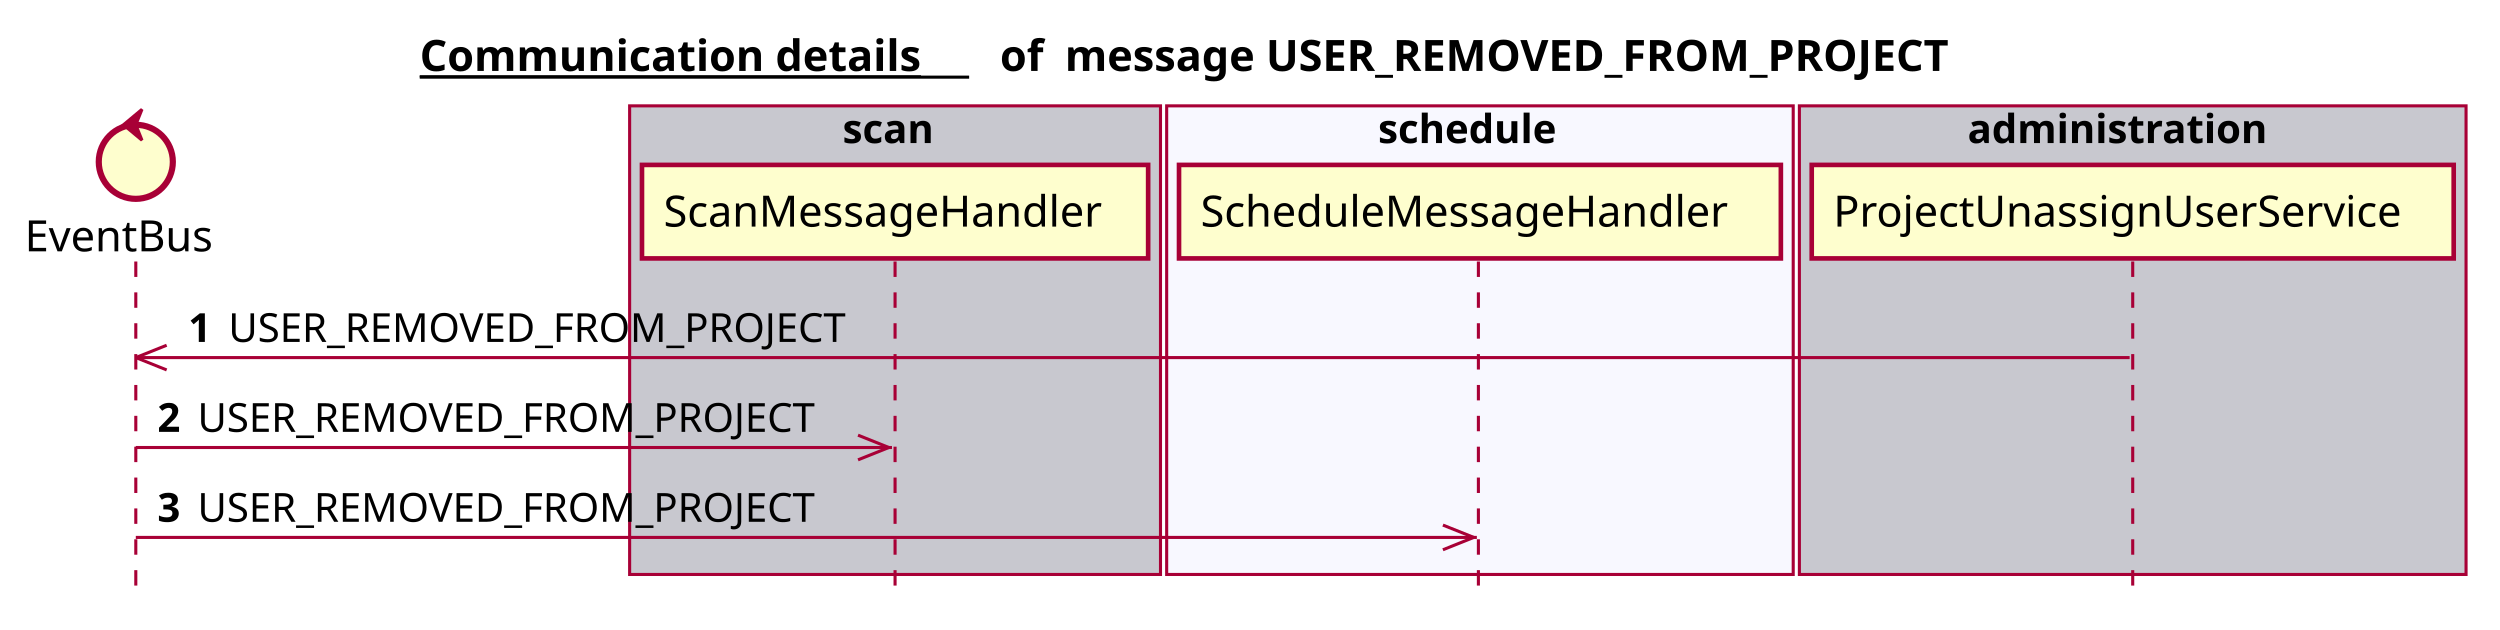
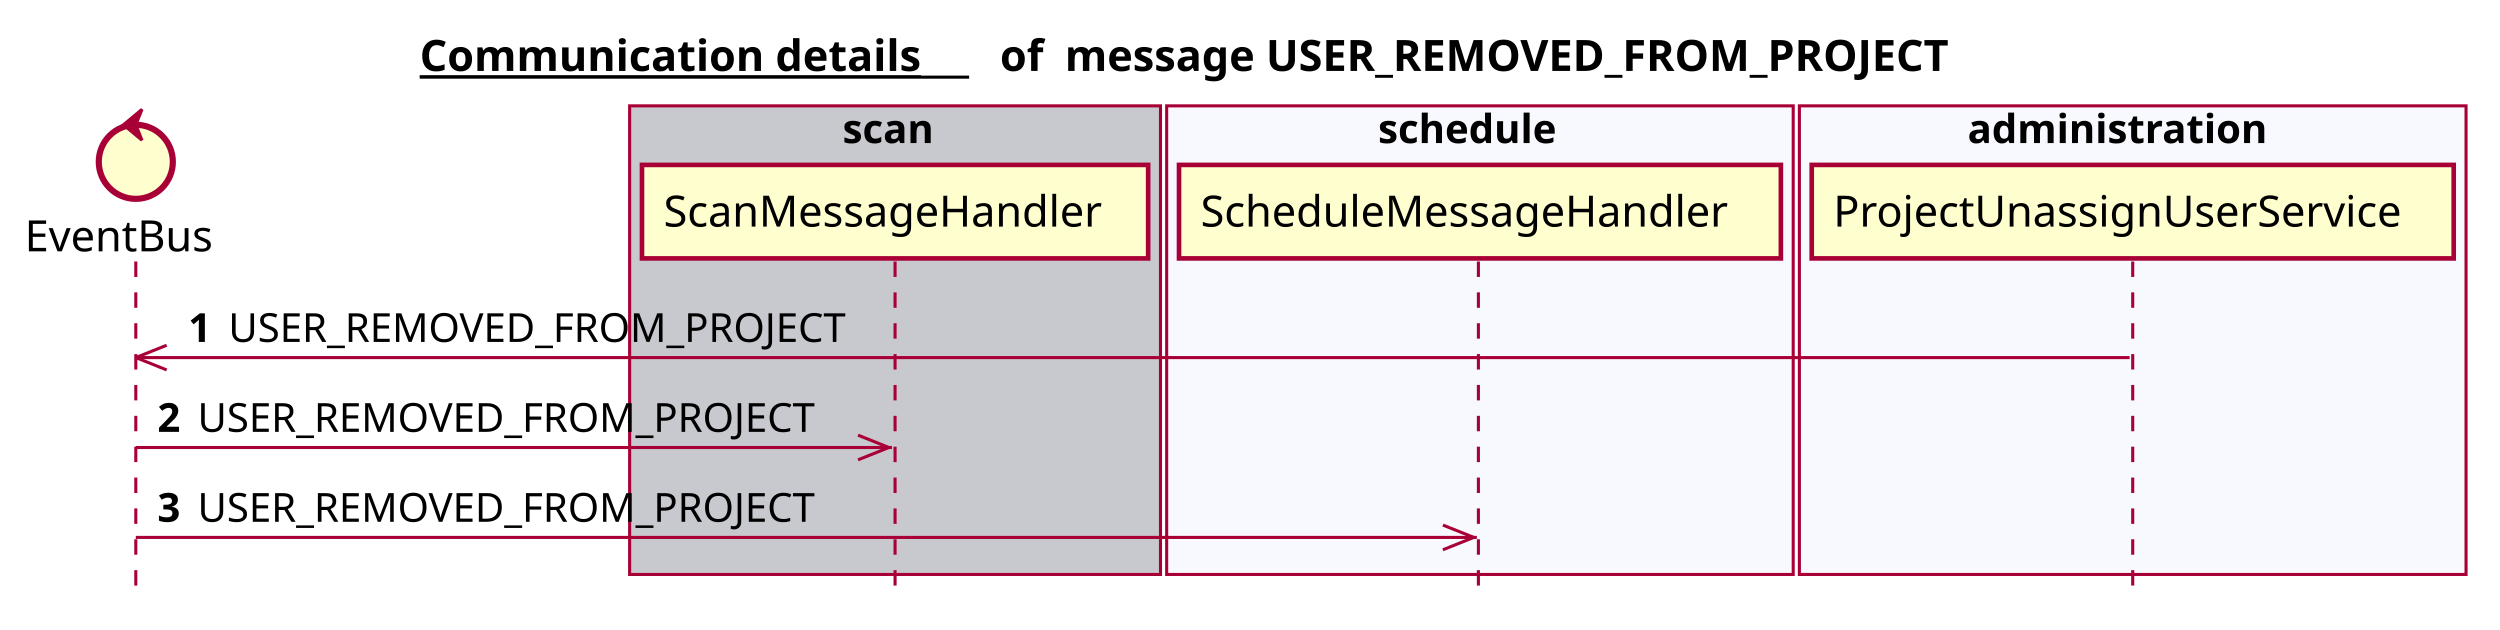
<svg xmlns="http://www.w3.org/2000/svg" contentScriptType="application/ecmascript" contentStyleType="text/css" height="204px" preserveAspectRatio="none" style="width:810px;height:204px;" version="1.1" viewBox="0 0 810 204" width="810px" zoomAndPan="magnify">
  <defs />
  <g>
    <text fill="#000000" font-family="sans-serif" font-size="14" font-weight="bold" lengthAdjust="spacingAndGlyphs" text-decoration="underline" textLength="178" x="136" y="22.995">Communication details</text>
    <line style="stroke: #000000; stroke-width: 1.0;" x1="136" x2="314" y1="24.995" y2="24.995" />
    <text fill="#000000" font-family="sans-serif" font-size="14" font-weight="bold" lengthAdjust="spacingAndGlyphs" textLength="16" x="324" y="22.995">of</text>
    <text fill="#000000" font-family="sans-serif" font-size="14" font-weight="bold" lengthAdjust="spacingAndGlyphs" textLength="322" x="345" y="22.995">message USER_REMOVED_FROM_PROJECT</text>
    <rect fill="#C8C8CF" height="151.828" style="stroke: #A80036; stroke-width: 1.0;" width="172" x="204" y="34.297" />
    <text fill="#000000" font-family="sans-serif" font-size="13" font-weight="bold" lengthAdjust="spacingAndGlyphs" textLength="34" x="273" y="46.364">scan</text>
    <rect fill="#F8F8FF" height="151.828" style="stroke: #A80036; stroke-width: 1.0;" width="203" x="378" y="34.297" />
    <text fill="#000000" font-family="sans-serif" font-size="13" font-weight="bold" lengthAdjust="spacingAndGlyphs" textLength="66" x="446.5" y="46.364">schedule</text>
-     <rect fill="#C8C8CF" height="151.828" style="stroke: #A80036; stroke-width: 1.0;" width="216" x="583" y="34.297" />
+     <rect fill="#F8F8FF" height="151.828" style="stroke: #A80036; stroke-width: 1.0;" width="216" x="583" y="34.297" />
    <text fill="#000000" font-family="sans-serif" font-size="13" font-weight="bold" lengthAdjust="spacingAndGlyphs" textLength="107" x="637.5" y="46.364">administration</text>
    <line style="stroke: #A80036; stroke-width: 1.0; stroke-dasharray: 5.0,5.0;" x1="44" x2="44" y1="84.727" y2="192.125" />
    <line style="stroke: #A80036; stroke-width: 1.0; stroke-dasharray: 5.0,5.0;" x1="290" x2="290" y1="84.727" y2="192.125" />
    <line style="stroke: #A80036; stroke-width: 1.0; stroke-dasharray: 5.0,5.0;" x1="479" x2="479" y1="84.727" y2="192.125" />
    <line style="stroke: #A80036; stroke-width: 1.0; stroke-dasharray: 5.0,5.0;" x1="691" x2="691" y1="84.727" y2="192.125" />
    <text fill="#000000" font-family="sans-serif" font-size="14" lengthAdjust="spacingAndGlyphs" textLength="66" x="8" y="81.425">EventBus</text>
    <ellipse cx="44" cy="52.43" fill="#FEFECE" rx="12" ry="12" style="stroke: #A80036; stroke-width: 2.0;" />
    <polygon fill="#A80036" points="40,40.43,46,35.43,44,40.43,46,45.43,40,40.43" style="stroke: #A80036; stroke-width: 1.0;" />
    <rect fill="#FEFECE" height="30.297" style="stroke: #A80036; stroke-width: 1.5;" width="164" x="208" y="53.43" />
    <text fill="#000000" font-family="sans-serif" font-size="14" lengthAdjust="spacingAndGlyphs" textLength="150" x="215" y="73.425">ScanMessageHandler</text>
    <rect fill="#FEFECE" height="30.297" style="stroke: #A80036; stroke-width: 1.5;" width="195" x="382" y="53.43" />
    <text fill="#000000" font-family="sans-serif" font-size="14" lengthAdjust="spacingAndGlyphs" textLength="181" x="389" y="73.425">ScheduleMessageHandler</text>
    <rect fill="#FEFECE" height="30.297" style="stroke: #A80036; stroke-width: 1.5;" width="208" x="587" y="53.43" />
    <text fill="#000000" font-family="sans-serif" font-size="14" lengthAdjust="spacingAndGlyphs" textLength="194" x="594" y="73.425">ProjectUnassignUserService</text>
    <line style="stroke: #A80036; stroke-width: 1.0;" x1="44" x2="54" y1="115.859" y2="111.859" />
    <line style="stroke: #A80036; stroke-width: 1.0;" x1="44" x2="54" y1="115.859" y2="119.859" />
    <line style="stroke: #A80036; stroke-width: 1.0;" x1="44" x2="690" y1="115.859" y2="115.859" />
    <text fill="#000000" font-family="sans-serif" font-size="13" font-weight="bold" lengthAdjust="spacingAndGlyphs" textLength="9" x="61" y="110.793">1</text>
    <text fill="#000000" font-family="sans-serif" font-size="13" lengthAdjust="spacingAndGlyphs" textLength="209" x="74" y="110.793">USER_REMOVED_FROM_PROJECT</text>
    <line style="stroke: #A80036; stroke-width: 1.0;" x1="288" x2="278" y1="144.992" y2="140.992" />
    <line style="stroke: #A80036; stroke-width: 1.0;" x1="288" x2="278" y1="144.992" y2="148.992" />
    <line style="stroke: #A80036; stroke-width: 1.0;" x1="44" x2="289" y1="144.992" y2="144.992" />
    <text fill="#000000" font-family="sans-serif" font-size="13" font-weight="bold" lengthAdjust="spacingAndGlyphs" textLength="9" x="51" y="139.926">2</text>
    <text fill="#000000" font-family="sans-serif" font-size="13" lengthAdjust="spacingAndGlyphs" textLength="209" x="64" y="139.926">USER_REMOVED_FROM_PROJECT</text>
    <line style="stroke: #A80036; stroke-width: 1.0;" x1="477.5" x2="467.5" y1="174.125" y2="170.125" />
    <line style="stroke: #A80036; stroke-width: 1.0;" x1="477.5" x2="467.5" y1="174.125" y2="178.125" />
    <line style="stroke: #A80036; stroke-width: 1.0;" x1="44" x2="478.5" y1="174.125" y2="174.125" />
    <text fill="#000000" font-family="sans-serif" font-size="13" font-weight="bold" lengthAdjust="spacingAndGlyphs" textLength="9" x="51" y="169.059">3</text>
    <text fill="#000000" font-family="sans-serif" font-size="13" lengthAdjust="spacingAndGlyphs" textLength="209" x="64" y="169.059">USER_REMOVED_FROM_PROJECT</text>
  </g>
</svg>
